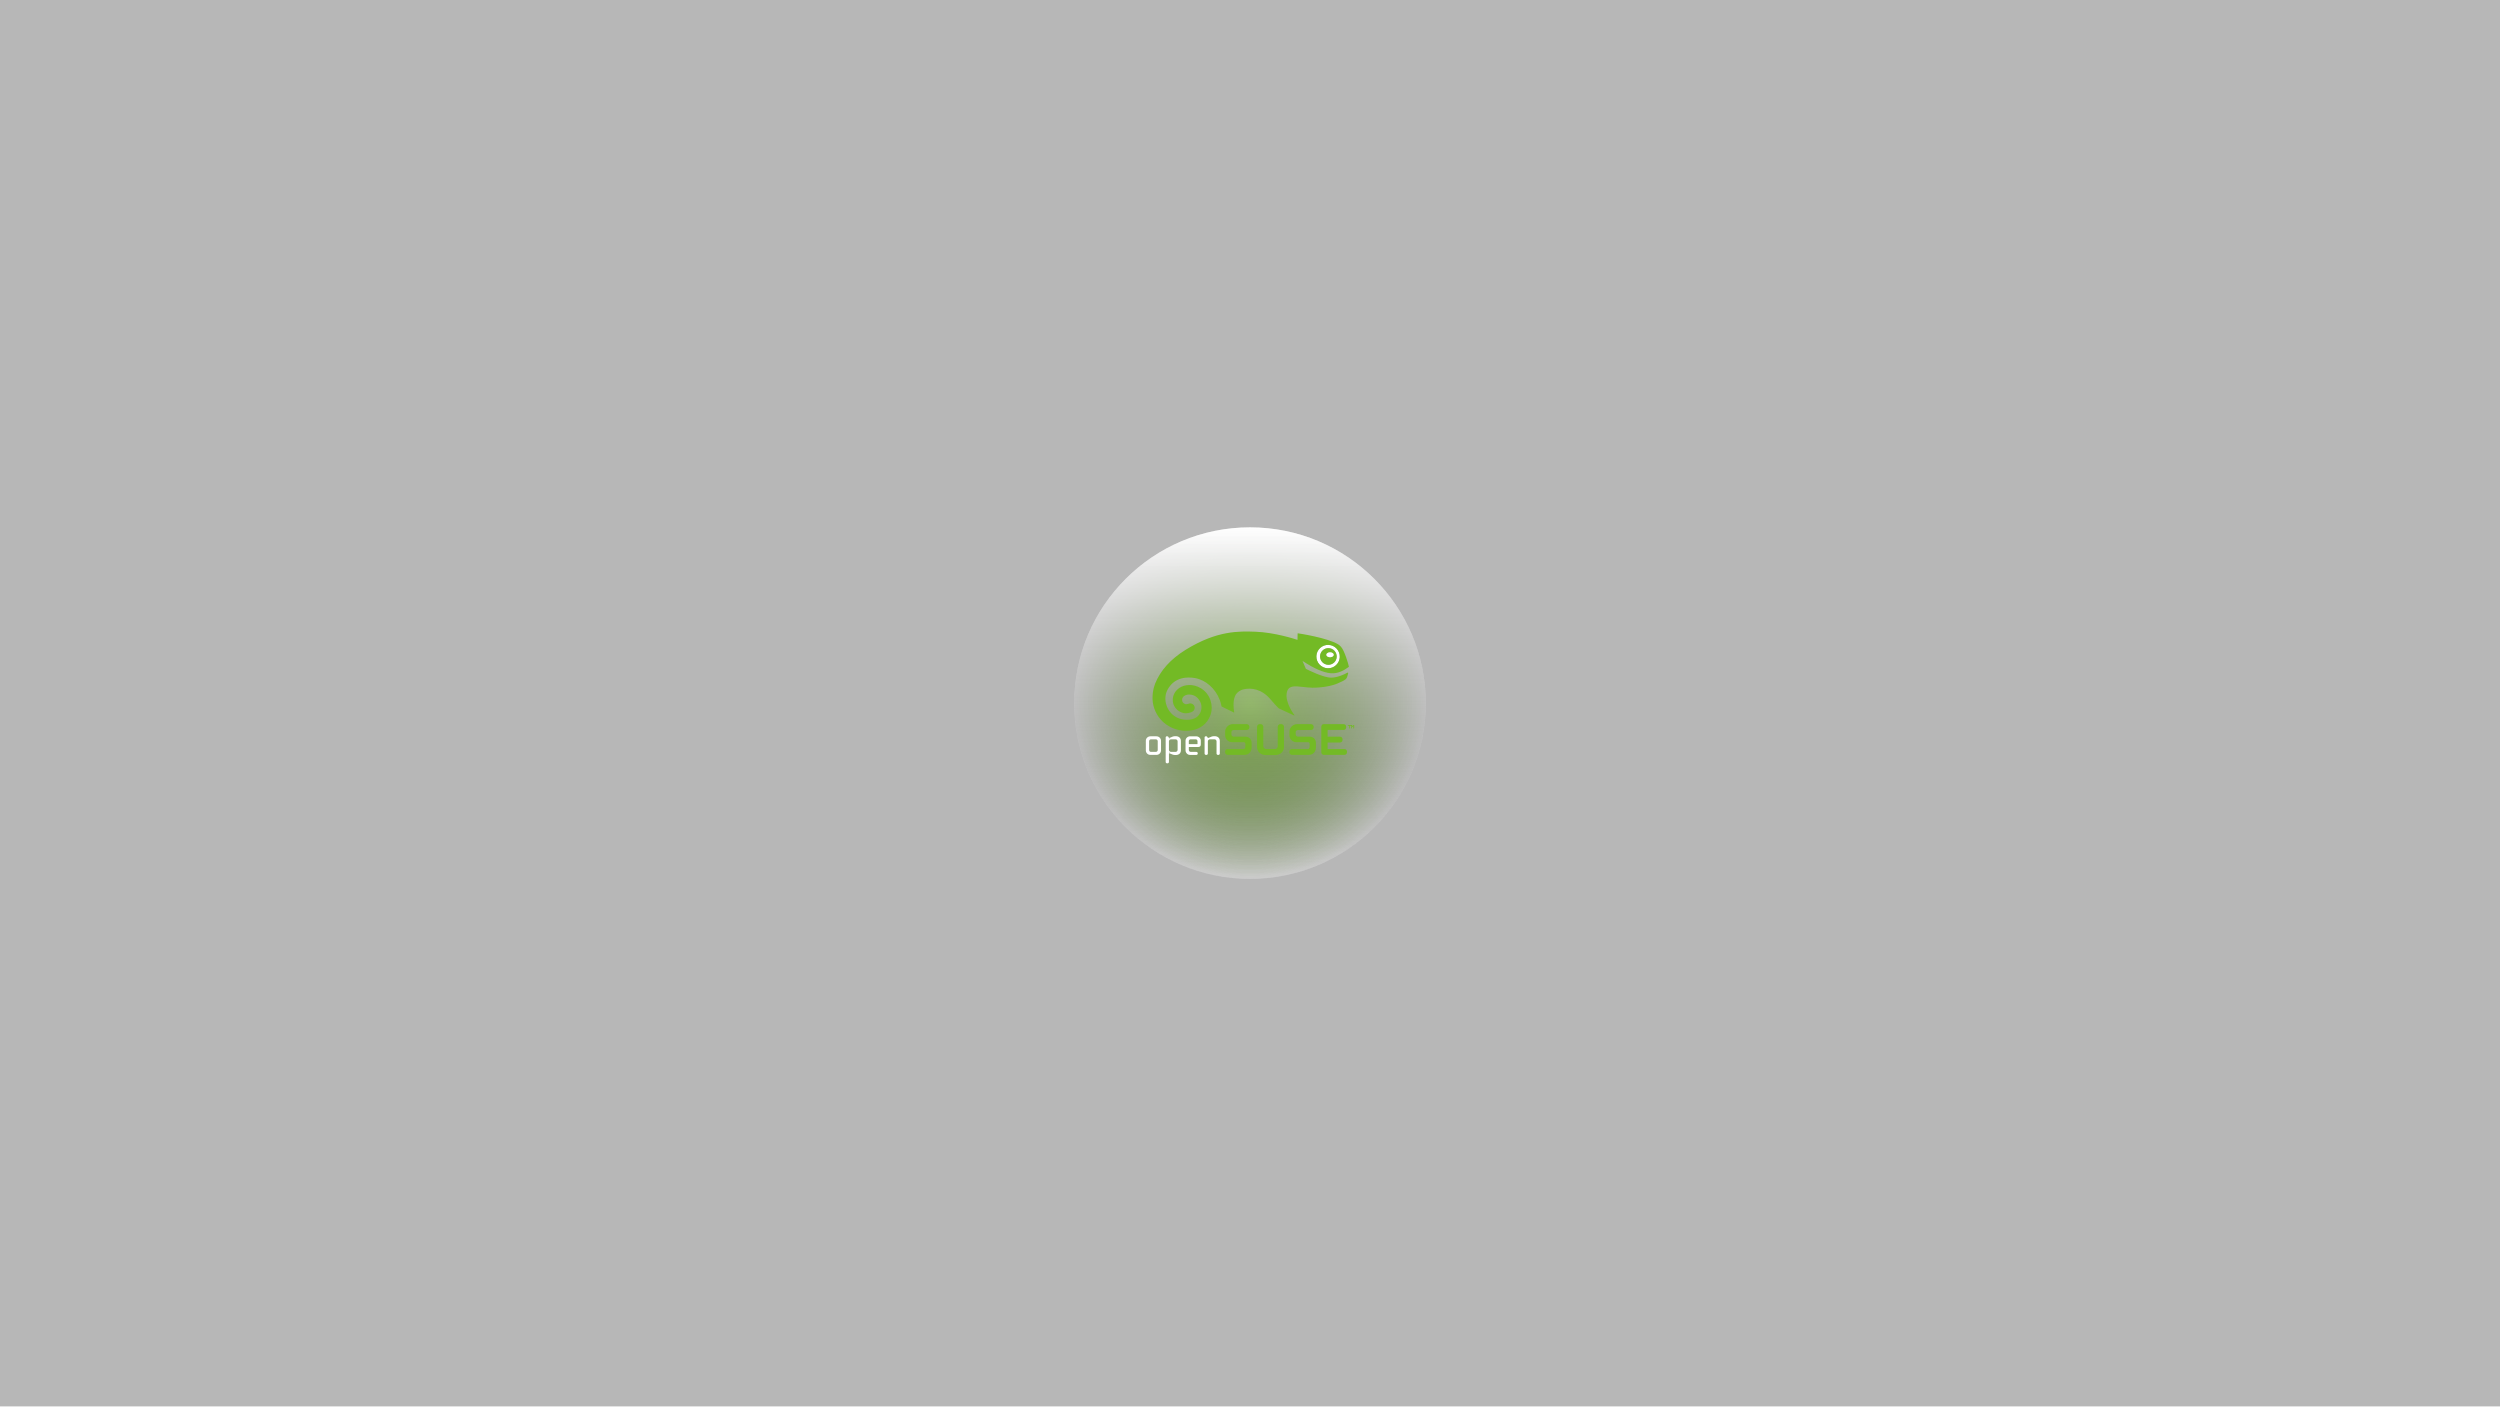
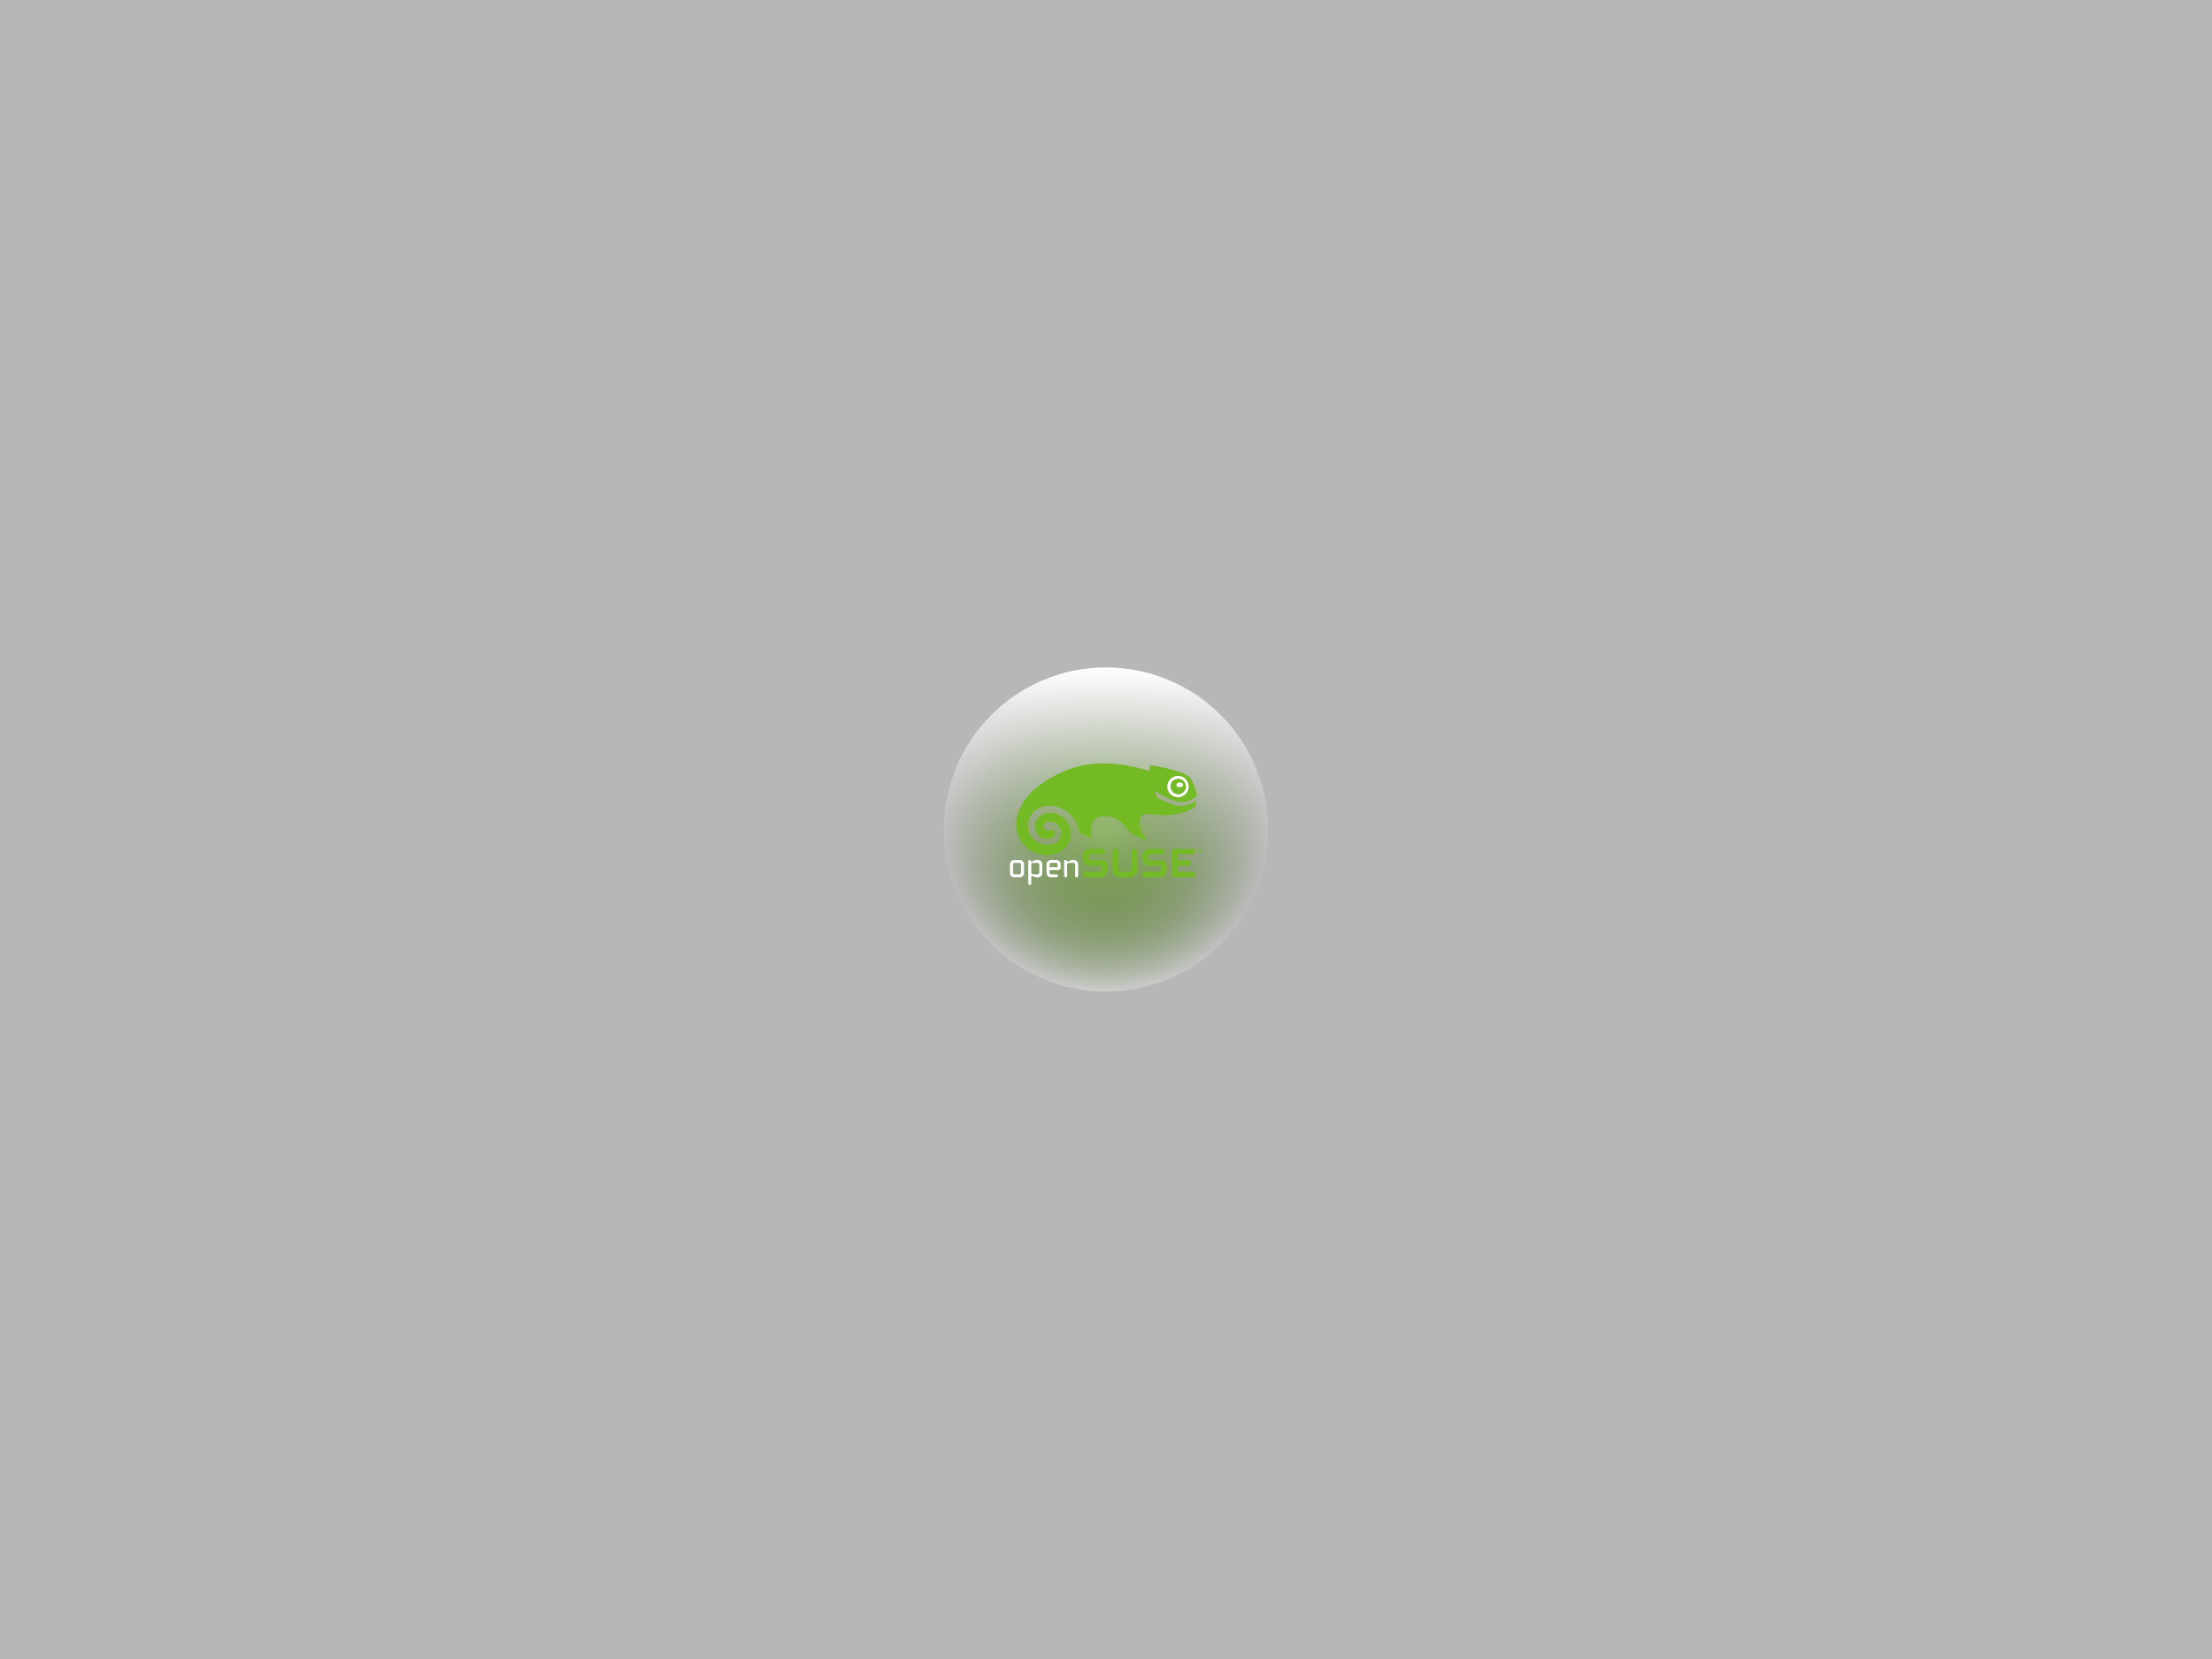
- <svg xmlns="http://www.w3.org/2000/svg" xmlns:ns1="http://www.openswatchbook.org/uri/2009/osb" xmlns:xlink="http://www.w3.org/1999/xlink" id="svg3004" version="1.1" width="1280" height="720" xml:space="preserve">
+ <svg xmlns="http://www.w3.org/2000/svg" xmlns:ns1="http://www.openswatchbook.org/uri/2009/osb" xmlns:xlink="http://www.w3.org/1999/xlink" id="svg3004" version="1.1" width="1024" height="768" xml:space="preserve">
  <defs id="defs3008">
    <linearGradient id="linearGradient4028">
      <stop style="stop-color:#73ba25;stop-opacity:1;" offset="0" id="stop4030" />
      <stop style="stop-color:#73ba25;stop-opacity:0;" offset="1" id="stop4032" />
    </linearGradient>
    <linearGradient id="linearGradient4164">
      <stop style="stop-color:#a80030;stop-opacity:1;" offset="0" id="stop4166" />
      <stop style="stop-color:#a80030;stop-opacity:0;" offset="1" id="stop4168" />
    </linearGradient>
    <linearGradient id="linearGradient5303">
      <stop style="stop-color:#f26711;stop-opacity:1;" offset="0" id="stop5305" />
      <stop style="stop-color:#f26711;stop-opacity:0;" offset="1" id="stop5307" />
    </linearGradient>
    <linearGradient id="linearGradient5267">
      <stop style="stop-color:#666666;stop-opacity:1;" offset="0" id="stop5269" />
      <stop style="stop-color:#666666;stop-opacity:0;" offset="1" id="stop5271" />
    </linearGradient>
    <linearGradient id="linearGradient5251" ns1:paint="solid">
      <stop style="stop-color:#666666;stop-opacity:1;" offset="0" id="stop5253" />
    </linearGradient>
    <linearGradient xlink:href="#linearGradient5267" id="linearGradient5273" x1="-395.365" y1="-212.642" x2="4.763" y2="-212.642" gradientUnits="userSpaceOnUse" />
    <radialGradient xlink:href="#linearGradient5303" id="radialGradient5325" cx="-163.148" cy="-366.263" fx="-163.148" fy="-366.263" r="144.094" gradientTransform="matrix(1,0,0,0.9338842,0,-24.21576)" gradientUnits="userSpaceOnUse" />
    <radialGradient xlink:href="#linearGradient4164" id="radialGradient4170" cx="1447.778" cy="-272.917" fx="1447.778" fy="-272.917" r="223.333" gradientTransform="matrix(1,0,0,0.9751244,0,-6.788974)" gradientUnits="userSpaceOnUse" />
    <radialGradient xlink:href="#linearGradient4164-9" id="radialGradient4170-9" cx="1447.778" cy="-272.917" fx="1447.778" fy="-272.917" r="223.333" gradientTransform="matrix(1,0,0,0.9751244,0,-6.788974)" gradientUnits="userSpaceOnUse" />
    <linearGradient id="linearGradient4164-9">
      <stop style="stop-color:#a80030;stop-opacity:1;" offset="0" id="stop4166-0" />
      <stop style="stop-color:#a80030;stop-opacity:0;" offset="1" id="stop4168-2" />
    </linearGradient>
    <radialGradient r="223.333" fy="-272.917" fx="1447.778" cy="-272.917" cx="1447.778" gradientTransform="matrix(1,0,0,0.9751244,0,-6.788974)" gradientUnits="userSpaceOnUse" id="radialGradient4206" xlink:href="#linearGradient4164-9" />
    <radialGradient xlink:href="#linearGradient4164" id="radialGradient14319" gradientUnits="userSpaceOnUse" gradientTransform="matrix(1,0,0,0.9751244,0,-6.788974)" cx="1447.778" cy="-272.917" fx="1447.778" fy="-272.917" r="223.333" />
    <linearGradient xlink:href="#linearGradient5267" id="linearGradient14321" gradientUnits="userSpaceOnUse" x1="-395.365" y1="-212.642" x2="4.763" y2="-212.642" />
    <linearGradient xlink:href="#linearGradient5267" id="linearGradient14345" gradientUnits="userSpaceOnUse" x1="-395.365" y1="-212.642" x2="4.763" y2="-212.642" />
    <radialGradient xlink:href="#linearGradient4164" id="radialGradient14347" gradientUnits="userSpaceOnUse" gradientTransform="matrix(1,0,0,0.9751244,0,-6.788974)" cx="1447.778" cy="-272.917" fx="1447.778" fy="-272.917" r="223.333" />
    <radialGradient xlink:href="#linearGradient4164" id="radialGradient14931" gradientUnits="userSpaceOnUse" gradientTransform="matrix(1,0,0,0.9751244,0,-6.788974)" cx="1447.778" cy="-272.917" fx="1447.778" fy="-272.917" r="223.333" />
    <linearGradient xlink:href="#linearGradient5267" id="linearGradient14933" gradientUnits="userSpaceOnUse" x1="-395.365" y1="-212.642" x2="4.763" y2="-212.642" />
    <radialGradient xlink:href="#linearGradient4164" id="radialGradient14961" gradientUnits="userSpaceOnUse" gradientTransform="matrix(1,0,0,0.9751244,0,-6.788974)" cx="1447.778" cy="-272.917" fx="1447.778" fy="-272.917" r="223.333" />
    <linearGradient xlink:href="#linearGradient5267" id="linearGradient14963" gradientUnits="userSpaceOnUse" x1="-395.365" y1="-212.642" x2="4.763" y2="-212.642" />
    <linearGradient xlink:href="#linearGradient5267" id="linearGradient14991" gradientUnits="userSpaceOnUse" x1="-395.365" y1="-212.642" x2="4.763" y2="-212.642" />
    <linearGradient xlink:href="#linearGradient5267" id="linearGradient15015" gradientUnits="userSpaceOnUse" x1="-395.365" y1="-212.642" x2="4.763" y2="-212.642" />
    <radialGradient r="125.556" fy="-292.917" fx="-318.889" cy="-292.917" cx="-318.889" gradientTransform="matrix(1,0,0,1.061947,0,18.14526)" gradientUnits="userSpaceOnUse" id="radialGradient3812" xlink:href="#linearGradient3787-8" />
    <linearGradient id="linearGradient3787-8">
      <stop style="stop-color:#000000;stop-opacity:1;" offset="0" id="stop3789-9" />
      <stop style="stop-color:#000000;stop-opacity:0;" offset="1" id="stop3791-4" />
    </linearGradient>
    <linearGradient xlink:href="#linearGradient5267" id="linearGradient3258" gradientUnits="userSpaceOnUse" x1="-395.365" y1="-212.642" x2="4.763" y2="-212.642" />
    <radialGradient xlink:href="#linearGradient4028" id="radialGradient4034" cx="1447.778" cy="-272.917" fx="1447.778" fy="-272.917" r="223.333" gradientTransform="matrix(1,0,0,0.9751244,0,-6.788974)" gradientUnits="userSpaceOnUse" />
    <radialGradient xlink:href="#linearGradient3787-8" id="radialGradient4036" gradientUnits="userSpaceOnUse" gradientTransform="matrix(1,0,0,1.061947,0,18.14526)" cx="-318.889" cy="-292.917" fx="-318.889" fy="-292.917" r="125.556" />
    <radialGradient xlink:href="#linearGradient3787-8" id="radialGradient4104" gradientUnits="userSpaceOnUse" gradientTransform="matrix(1,0,0,1.061947,0,18.14526)" cx="-318.889" cy="-292.917" fx="-318.889" fy="-292.917" r="125.556" />
    <radialGradient xlink:href="#linearGradient4028" id="radialGradient4106" gradientUnits="userSpaceOnUse" gradientTransform="matrix(1,0,0,0.9751244,0,-6.788974)" cx="1447.778" cy="-272.917" fx="1447.778" fy="-272.917" r="223.333" />
    <linearGradient xlink:href="#linearGradient5267" id="linearGradient4108" gradientUnits="userSpaceOnUse" x1="-395.365" y1="-212.642" x2="4.763" y2="-212.642" />
    <linearGradient xlink:href="#linearGradient5267-6" id="linearGradient3070" gradientUnits="userSpaceOnUse" x1="-395.365" y1="-212.642" x2="4.763" y2="-212.642" />
    <linearGradient id="linearGradient5267-6">
      <stop style="stop-color:#666666;stop-opacity:1;" offset="0" id="stop5269-8" />
      <stop style="stop-color:#666666;stop-opacity:0;" offset="1" id="stop5271-6" />
    </linearGradient>
    <radialGradient xlink:href="#linearGradient4028-5" id="radialGradient3072" gradientUnits="userSpaceOnUse" gradientTransform="matrix(1,0,0,0.9751244,0,-6.788974)" cx="1447.778" cy="-272.917" fx="1447.778" fy="-272.917" r="223.333" />
    <linearGradient id="linearGradient4028-5">
      <stop style="stop-color:#73ba25;stop-opacity:1;" offset="0" id="stop4030-5" />
      <stop style="stop-color:#73ba25;stop-opacity:0;" offset="1" id="stop4032-1" />
    </linearGradient>
    <radialGradient xlink:href="#linearGradient3787-8-7" id="radialGradient3074" gradientUnits="userSpaceOnUse" gradientTransform="matrix(1,0,0,1.061947,0,18.14526)" cx="-318.889" cy="-292.917" fx="-318.889" fy="-292.917" r="125.556" />
    <linearGradient id="linearGradient3787-8-7">
      <stop style="stop-color:#000000;stop-opacity:1;" offset="0" id="stop3789-9-7" />
      <stop style="stop-color:#000000;stop-opacity:0;" offset="1" id="stop3791-4-9" />
    </linearGradient>
    <radialGradient r="125.556" fy="-292.917" fx="-318.889" cy="-292.917" cx="-318.889" gradientTransform="matrix(1,0,0,1.061947,0,18.14526)" gradientUnits="userSpaceOnUse" id="radialGradient3116" xlink:href="#linearGradient3787-8-7" />
    <radialGradient xlink:href="#linearGradient3787-8-7" id="radialGradient3131" gradientUnits="userSpaceOnUse" gradientTransform="matrix(1,0,0,1.061947,0,18.14526)" cx="-318.889" cy="-292.917" fx="-318.889" fy="-292.917" r="125.556" />
    <radialGradient xlink:href="#linearGradient4028-5" id="radialGradient3133" gradientUnits="userSpaceOnUse" gradientTransform="matrix(1,0,0,0.9751244,0,-6.788974)" cx="1447.778" cy="-272.917" fx="1447.778" fy="-272.917" r="223.333" />
    <linearGradient xlink:href="#linearGradient5267-6" id="linearGradient3135" gradientUnits="userSpaceOnUse" x1="-395.365" y1="-212.642" x2="4.763" y2="-212.642" />
    <radialGradient xlink:href="#linearGradient3787-8-4" id="radialGradient3841" gradientUnits="userSpaceOnUse" gradientTransform="matrix(1,0,0,1.061947,0,18.14526)" cx="-318.889" cy="-292.917" fx="-318.889" fy="-292.917" r="125.556" />
    <linearGradient id="linearGradient3787-8-4">
      <stop style="stop-color:#000000;stop-opacity:1;" offset="0" id="stop3789-9-8" />
      <stop style="stop-color:#000000;stop-opacity:0;" offset="1" id="stop3791-4-6" />
    </linearGradient>
    <radialGradient xlink:href="#linearGradient4028-57" id="radialGradient3839" gradientUnits="userSpaceOnUse" gradientTransform="matrix(1,0,0,0.9751244,0,-6.788974)" cx="1447.778" cy="-272.917" fx="1447.778" fy="-272.917" r="223.333" />
    <linearGradient id="linearGradient4028-57">
      <stop style="stop-color:#73ba25;stop-opacity:1;" offset="0" id="stop4030-6" />
      <stop style="stop-color:#73ba25;stop-opacity:0;" offset="1" id="stop4032-9" />
    </linearGradient>
    <linearGradient xlink:href="#linearGradient5267-9" id="linearGradient3837" gradientUnits="userSpaceOnUse" x1="-395.365" y1="-212.642" x2="4.763" y2="-212.642" />
    <linearGradient id="linearGradient5267-9">
      <stop style="stop-color:#ffffff;stop-opacity:1;" offset="0" id="stop5269-4" />
      <stop style="stop-color:#666666;stop-opacity:0;" offset="1" id="stop5271-7" />
    </linearGradient>
    <linearGradient xlink:href="#linearGradient5267-9" id="linearGradient3866" gradientUnits="userSpaceOnUse" x1="-395.365" y1="-212.642" x2="4.763" y2="-212.642" />
    <radialGradient xlink:href="#linearGradient4028-57" id="radialGradient3868" gradientUnits="userSpaceOnUse" gradientTransform="matrix(1,0,0,0.9751244,0,-6.788974)" cx="1447.778" cy="-272.917" fx="1447.778" fy="-272.917" r="223.333" />
    <radialGradient xlink:href="#linearGradient3787-8-4" id="radialGradient3870" gradientUnits="userSpaceOnUse" gradientTransform="matrix(1,0,0,1.061947,0,18.14526)" cx="-318.889" cy="-292.917" fx="-318.889" fy="-292.917" r="125.556" />
  </defs>
-   <g id="g3012" transform="matrix(1.25,0,0,-1.25,0,720)">
-     <rect style="fill:#b7b7b7;fill-opacity:1;stroke:none" id="rect3036" width="1024" height="576" x="0" y="-576" transform="scale(1,-1)" />
-     <g id="g3872" transform="matrix(0.6666665,0,0,0.6666665,8.3963168e-5,4.4300424e-5)">
+   <g id="g3012" transform="matrix(1.25,0,0,-1.25,0,768)">
+     <rect style="fill:#b7b7b7;fill-opacity:1;stroke:none" id="rect3036" width="819.2" height="614.4" x="0" y="-614.4" transform="scale(1,-1)" />
+     <g id="g3872" transform="matrix(0.5555554,0,0,0.5555554,-17.06659,67.20004)">
      <path transform="matrix(1.08777,0,0,-1.008,913.295,91.62002)" d="m -34.286,-337.679 c 0,59.173 -44.452,107.143 -99.286,107.143 -54.834,0 -99.286,-47.969 -99.286,-107.143 0,-59.173 44.452,-107.143 99.286,-107.143 54.834,0 99.286,47.969 99.286,107.143 z" id="path3219" style="fill:#cdcdcd;fill-opacity:1;fill-rule:nonzero;stroke:none" />
      <path transform="matrix(0,0.860177,0.81,0,1005.263,706.3009)" d="m -193.333,-292.917 c 0,73.638 -56.213,133.333 -125.556,133.333 -69.342,0 -125.556,-59.695 -125.556,-133.333 0,-73.638 56.213,-133.333 125.556,-133.333 69.342,0 125.556,59.695 125.556,133.333 z" id="path5277-0" style="opacity:0.75;fill:url(#radialGradient3870);fill-opacity:1;fill-rule:evenodd;stroke:none" />
      <path transform="matrix(0.4835821,0,0,-0.4959184,67.88056,296.6556)" d="m 1671.111,-272.917 c 0,120.275 -99.99,217.778 -223.333,217.778 -123.344,0 -223.333,-97.502 -223.333,-217.778 0,-120.275 99.99,-217.778 223.333,-217.778 123.344,0 223.333,97.502 223.333,217.778 z" id="path4162" style="fill:url(#radialGradient3868);fill-opacity:1;fill-rule:nonzero;stroke:none" />
      <path transform="matrix(0,-0.5398262,-0.5813513,0,644.3803,326.5714)" d="m 4.763,-212.642 c 0,102.6 -89.572,185.774 -200.064,185.774 -110.493,0 -200.064,-83.174 -200.064,-185.774 0,-102.6 89.572,-185.774 200.064,-185.774 110.493,0 200.064,83.174 200.064,185.774 z" id="path3806" style="fill:url(#linearGradient3866);fill-opacity:1;fill-rule:evenodd;stroke:none" />
      <g transform="matrix(0.941182,0,0,0.9411789,-769.6221,54.04274)" id="g4068">
        <path style="fill:#73ba25" d="m 1700.263,385.204 c 0,-0.104 -0.088,-0.192 -0.197,-0.192 h -0.088 c -0.104,0 -0.192,0.088 -0.192,0.192 v 1.631 h -0.92 v -1.631 c 0,-0.104 -0.093,-0.192 -0.203,-0.192 h -0.082 c -0.104,0 -0.192,0.088 -0.192,0.192 v 1.631 h -0.69 c -0.099,0 -0.181,0.071 -0.181,0.181 v 0.093 c 0,0.11 0.082,0.175 0.181,0.175 h 2.414 c 0.093,0 0.159,-0.033 0.192,-0.088 l 0.454,-0.684 0.455,0.684 c 0.038,0.049 0.093,0.088 0.192,0.088 h 0.307 v -2.097 c 0,-0.099 -0.093,-0.192 -0.203,-0.192 l -0.027,0.016 h -0.088 c -0.104,0 -0.192,0.088 -0.192,0.192 v 1.369 l -0.301,-0.46 c -0.033,-0.044 -0.093,-0.066 -0.148,-0.066 h -0.033 c -0.055,0 -0.12,0.022 -0.153,0.066 l -0.307,0.46 v -1.368 z" id="path3135" />
        <path style="fill:#73ba25" d="m 1697.033,369.928 v -0.443 c 0,-0.975 -0.74,-1.686 -1.764,-1.686 h -13.32 c -0.969,0 -1.692,0.728 -1.692,1.686 v 16.71 c 0,0.964 0.75,1.686 1.725,1.686 l 0.01,-0.016 h 12.729 c 1.024,0 1.768,-0.706 1.768,-1.68 v -0.444 c 0,-0.974 -0.745,-1.68 -1.768,-1.68 0,0 -9.866,0 -10.353,0 0,-0.439 0,-3.942 0,-4.375 0.488,0 7.988,0 7.988,0 1.024,0 1.768,-0.718 1.768,-1.692 v -0.439 c 0,-0.98 -0.745,-1.686 -1.768,-1.686 0,0 -7.5,0 -7.988,0 0,-0.439 0,-3.827 0,-4.26 0.488,0 10.906,0 10.906,0 1.029,-5.5e-4 1.763,-0.718 1.763,-1.681 z" id="path3137" />
        <path style="fill:#ffffff" d="m 1684.938,439.592 c 4.21,-0.148 7.512,-3.696 7.369,-7.9 -0.077,-2.037 -0.93,-3.92 -2.42,-5.311 -1.489,-1.396 -3.427,-2.119 -5.475,-2.048 -4.205,0.153 -7.5,3.696 -7.363,7.9 0.071,2.037 0.925,3.926 2.42,5.316 1.489,1.391 3.432,2.113 5.469,2.042 z m 5.371,-7.742 c 0.099,2.995 -2.245,5.513 -5.24,5.617 -1.45,0.055 -2.831,-0.46 -3.887,-1.451 -1.057,-0.986 -1.676,-2.327 -1.72,-3.778 -0.099,-2.995 2.245,-5.513 5.235,-5.623 1.456,-0.044 2.836,0.471 3.898,1.456 1.057,0.991 1.67,2.332 1.714,3.778 z" id="path3139" />
        <path style="fill:#73ba25" d="m 1685.07,437.468 c 2.995,-0.104 5.338,-2.623 5.24,-5.617 -0.044,-1.445 -0.657,-2.787 -1.714,-3.778 -1.062,-0.986 -2.442,-1.5 -3.898,-1.456 -2.989,0.11 -5.333,2.628 -5.235,5.623 0.044,1.451 0.662,2.792 1.72,3.778 1.057,0.991 2.436,1.506 3.887,1.451 z m 3.296,-4.331 c 0,0.892 -1.079,1.61 -2.409,1.61 -1.33,0 -2.404,-0.717 -2.404,-1.61 0,-0.881 1.073,-1.604 2.404,-1.604 1.33,0 2.409,0.723 2.409,1.604 z" id="path3141" />
        <path style="fill:#ffffff" d="m 1685.957,434.747 c 1.33,0 2.409,-0.717 2.409,-1.61 0,-0.881 -1.079,-1.604 -2.409,-1.604 -1.33,0 -2.404,0.723 -2.404,1.604 0,0.892 1.073,1.61 2.404,1.61 z" id="path3143" />
        <path style="fill:#73ba25" d="m 1676.748,375.518 v -2.677 c 0,-3.067 -1.829,-5.042 -4.681,-5.042 h -10.879 c -1.024,0 -1.763,0.717 -1.763,1.686 v 0.443 c 0,0.97 0.739,1.681 1.763,1.681 h 10.321 c 1.122,0 1.155,1.538 1.155,1.708 v 1.604 c 0,0.526 -0.208,1.144 -1.155,1.144 h -7.562 c -2.152,0 -4.484,1.763 -4.484,4.604 v 2.48 c 0,1.938 1.829,4.73 5.124,4.73 v -0.022 h 8.881 c 1.035,0 1.801,-0.728 1.801,-1.681 v -0.443 c 0,-0.964 -0.762,-1.686 -1.764,-1.686 h -8.245 c -1.084,0 -1.703,-0.531 -1.703,-1.462 v -1.473 c 0,-0.602 0.504,-1.428 1.627,-1.428 h 7.446 c 2.053,-5.5e-4 4.117,-1.293 4.117,-4.167 z" id="path3145" />
        <path style="fill:#73ba25" d="m 1654.141,387.881 c 0.992,0 1.764,-0.777 1.764,-1.768 v -13.156 c 0,-3.061 -2.404,-5.278 -5.721,-5.278 h -6.149 c -3.318,0 -5.721,2.218 -5.721,5.278 v 13.156 c 0,0.991 0.783,1.768 1.763,1.768 h 0.558 c 0.986,0 1.768,-0.794 1.768,-1.768 v -12.67 c 0,-1.013 0.816,-1.829 1.823,-1.829 h 5.754 c 1.002,0 1.823,0.816 1.823,1.829 v 12.669 c 0,0.974 0.794,1.768 1.768,1.768 h 0.012 0.557 z" id="path3147" />
        <path style="fill:#73ba25" d="m 1634.782,375.518 v -2.677 c 0,-3.067 -1.84,-5.042 -4.681,-5.042 h -10.884 c -1.029,0 -1.768,0.717 -1.768,1.686 v 0.443 c 0,0.97 0.745,1.681 1.768,1.681 h 10.32 c 1.117,0 1.144,1.538 1.144,1.708 v 1.604 c 0,0.526 -0.197,1.144 -1.144,1.144 h -7.561 c -2.163,0 -4.484,1.763 -4.484,4.604 v 2.48 c 0,1.938 1.823,4.73 5.125,4.73 l 0.011,-0.022 h 8.886 c 1.029,0 1.801,-0.728 1.801,-1.681 v -0.443 c 0,-0.964 -0.761,-1.686 -1.768,-1.686 h -8.245 c -1.09,0 -1.708,-0.531 -1.708,-1.462 v -1.473 c 0,-0.602 0.504,-1.428 1.626,-1.428 h 7.441 c 2.053,-5.5e-4 4.123,-1.293 4.123,-4.167 z" id="path3149" />
        <path style="fill:#73ba25" d="m 1697.115,421.382 0.559,0.104 c 0.153,-0.12 0.131,-0.367 0.082,-0.586 -0.103,-0.509 -0.35,-1.434 -0.52,-1.872 l -0.142,-0.361 c -0.197,-0.537 -0.394,-1.046 -0.772,-1.352 -1.04,-0.947 -2.704,-1.703 -5.31,-2.842 -4.03,-1.763 -10.561,-2.874 -16.628,-2.836 -2.174,0.049 -4.277,0.29 -6.122,0.498 -5.65,0.646 -9.734,1.106 -10.583,-4.03 -1.073,-6.439 4.983,-14.257 5.043,-14.328 l -0.01,-0.214 -0.197,-0.049 c 0,0 -9.652,4.446 -9.889,4.577 l -0.307,0.218 -0.246,0.236 c -0.728,0.7 -2.19,2.272 -5.157,5.71 -5.754,6.652 -12.489,7.528 -17.679,6.263 -1.265,-0.301 -2.874,-1.226 -3.92,-2.267 -2.71,-2.672 -2.404,-8.054 -2.25,-10.014 0.181,-2.217 0.296,-2.382 0.345,-2.562 l -0.033,-0.224 -0.192,-0.022 -0.11,0.077 -7.917,3.871 -0.301,1.292 c -0.203,0.854 -0.438,1.801 -0.887,2.989 -2.831,7.462 -9.193,13.074 -16.201,14.284 -4.736,0.816 -13.37,0.909 -17.942,-7.72 -1.911,-3.603 -1.796,-8.295 0.301,-12.248 2.135,-4.047 5.951,-6.641 10.468,-7.139 4.479,-0.488 7.846,0.547 9.735,2.995 1.905,2.469 2.261,5.831 0.909,8.568 -1.451,2.94 -3.641,4.5 -6.685,4.757 -2.316,0.208 -4.035,-0.756 -4.654,-1.741 -0.181,-0.307 -0.509,-0.877 -0.515,-1.686 v -0.027 c 0,-2.206 2.02,-2.809 2.431,-2.837 0.126,0 0.734,0.016 1.538,0.219 l 0.389,0.125 0.268,0.094 0.197,0.038 c 1.467,0.268 2.88,-0.597 3.291,-2.026 0.071,-0.262 0.11,-0.526 0.11,-0.788 0,-0.947 -0.482,-1.829 -1.281,-2.365 l 0.033,0.011 -0.088,-0.049 -0.131,-0.082 c -0.422,-0.268 -0.81,-0.416 -1.221,-0.542 -1.15,-0.377 -2.168,-0.553 -3.192,-0.553 -3.493,0.005 -8.36,3.011 -8.426,8.656 -0.033,3.186 1.566,6.088 4.38,7.955 3.241,2.141 8.842,2.869 14.038,-0.318 6.395,-3.915 8.065,-11.579 6.395,-16.808 -2.425,-7.572 -9.247,-11.618 -18.254,-10.813 -6.378,0.569 -12.302,3.937 -15.828,9.006 -1.566,2.245 -2.727,4.747 -3.351,7.243 -1.44,5.71 0.016,11.777 1.101,14.465 3.449,8.546 10.052,15.899 19.606,21.862 l 0.602,0.378 c 20.323,12.489 34.706,11.985 45.235,11.619 12.418,-0.433 25.661,-4.714 27.49,-5.322 0.01,0.411 0.077,4.112 0.077,4.112 l 0.055,0.126 0.142,0.038 c 0.833,-0.115 18.675,-2.765 26.193,-7.145 0.93,-0.547 1.39,-1.117 1.966,-1.708 2.075,-2.146 4.824,-11.087 5.114,-12.932 l -0.11,-0.186 c -0.11,-0.038 -0.367,-0.23 -0.712,-0.46 -1.752,-1.226 -5.853,-4.095 -11.109,-3.624 -4.725,0.416 -10.895,3.126 -18.336,8.026 0.329,-0.772 1.878,-4.44 2.141,-5.059 l 0.099,-0.12 c 1.079,-0.558 11.416,-5.825 16.546,-5.721 4.138,0.082 8.556,2.102 10.324,3.165 z m -4.807,10.309 c 0.143,4.205 -3.159,7.753 -7.369,7.9 -2.037,0.071 -3.98,-0.652 -5.469,-2.042 -1.495,-1.391 -2.349,-3.28 -2.42,-5.316 -0.137,-4.205 3.159,-7.747 7.363,-7.9 2.048,-0.071 3.986,0.652 5.475,2.048 1.489,1.391 2.343,3.274 2.42,5.311 z" id="path3151" />
        <path style="fill:#ffffff;fill-opacity:1" d="m 1607.5,379.247 c 0.712,0.339 1.599,0.756 2.77,0.756 h 0.361 c 2.048,0 3.373,-1.221 3.373,-3.099 v -8.223 c 0,-0.498 -0.405,-0.903 -0.892,-0.903 h -0.35 c -0.498,0 -0.892,0.405 -0.892,0.903 v 7.928 c 0,0.745 -0.608,1.352 -1.347,1.352 h -2.973 c -0.745,0 -1.347,-0.607 -1.347,-1.352 v -7.928 c 0,-0.498 -0.405,-0.903 -0.892,-0.903 h -0.35 c -0.498,0 -0.892,0.405 -0.892,0.903 v 10.479 c 0,0.448 0.301,0.766 0.717,0.766 h 0.345 c 0.329,0 0.569,-0.142 0.701,-0.422 l 0.246,-0.449 c 0.104,-0.186 0.159,-0.197 0.296,-0.197 0.307,0 0.684,0.186 1.128,0.389 z" id="path3153" />
        <path style="fill:#ffffff;fill-opacity:1" d="M 1601.603,377.018 V 374.593 c 0,-1.035 -0.602,-1.649 -1.599,-1.649 0,0 -5.946,0 -6.225,0 0,-0.252 0,-1.829 0,-1.829 0,-0.903 0.509,-1.374 1.478,-1.374 h 3.449 c 0.515,0 0.892,-0.356 0.892,-0.843 v -0.274 c 0,-0.493 -0.378,-0.849 -0.892,-0.849 h -4.205 c -1.555,0 -2.869,1.38 -2.869,3 v 6.259 c 0,1.599 1.352,2.89 3.017,2.89 l 0.01,-0.011 h 3.926 c 1.664,5.5e-4 3.022,-1.303 3.022,-2.896 z m -2.157,-2.212 c 0,0.252 0,1.944 0,1.944 0,0.679 -0.526,1.205 -1.199,1.205 h -3.274 c -0.679,0 -1.199,-0.537 -1.199,-1.205 0,0 0,-1.692 0,-1.944 0.263,0 5.409,0 5.672,0 z" id="path3155" />
        <path style="fill:#ffffff;fill-opacity:1" d="m 1580.793,371.1 c 0,-0.514 0.285,-0.958 0.706,-1.188 l -0.504,-1.111 c -0.093,0 -0.197,-0.165 -0.197,-0.318 v -5.305 c 0,-0.487 -0.4,-0.892 -0.892,-0.892 h -0.35 c -0.504,0 -0.892,0.4 -0.892,0.892 v 15.982 c 0,0.426 0.318,0.766 0.695,0.766 h 0.4 c 0.339,0 0.613,-0.262 0.673,-0.399 l 0.263,-0.52 c 0.066,-0.093 0.181,-0.148 0.301,-0.148 l 0.498,-1.073 c -0.421,-0.224 -0.701,-0.668 -0.701,-1.189 v -5.497 z" id="path3157" />
        <path style="fill:#ffffff;fill-opacity:1" d="m 1585.238,379.997 c 2.053,0 3.373,-1.22 3.373,-3.098 v -6.1 c 0,-1.91 -1.292,-3.093 -3.373,-3.093 h -0.367 c -1.177,0 -2.064,0.405 -2.77,0.728 -0.438,0.202 -0.81,0.367 -1.106,0.367 l 0.504,1.111 c 0.192,-0.103 0.411,-0.164 0.641,-0.164 h 2.973 c 0.75,0 1.347,0.608 1.347,1.352 v 5.497 c 0,0.756 -0.591,1.347 -1.347,1.347 h -2.973 c -0.235,0 -0.454,-0.06 -0.646,-0.158 l -0.498,1.073 c 0.296,0 0.668,0.175 1.095,0.383 0.717,0.339 1.599,0.762 2.776,0.762 v -0.006 h 0.372 z" id="path3159" />
        <path style="fill:#ffffff;fill-opacity:1" d="m 1575.624,377.035 v -6.308 c 0,-1.621 -1.314,-2.94 -2.924,-2.94 h -4.074 c -1.604,0 -2.913,1.319 -2.913,2.94 v 6.308 c 0,1.599 1.352,2.89 3.017,2.89 h 3.876 c 1.664,5.5e-4 3.017,-1.297 3.017,-2.89 z m -2.146,-6.061 v 5.749 c 0,0.668 -0.564,1.232 -1.226,1.232 h -3.175 c -0.673,0 -1.226,-0.553 -1.226,-1.232 v -5.749 c 0,-0.69 0.526,-1.226 1.199,-1.226 h 3.203 c 0.679,0 1.226,0.553 1.226,1.226 z" id="path3161" />
      </g>
    </g>
  </g>
</svg>
